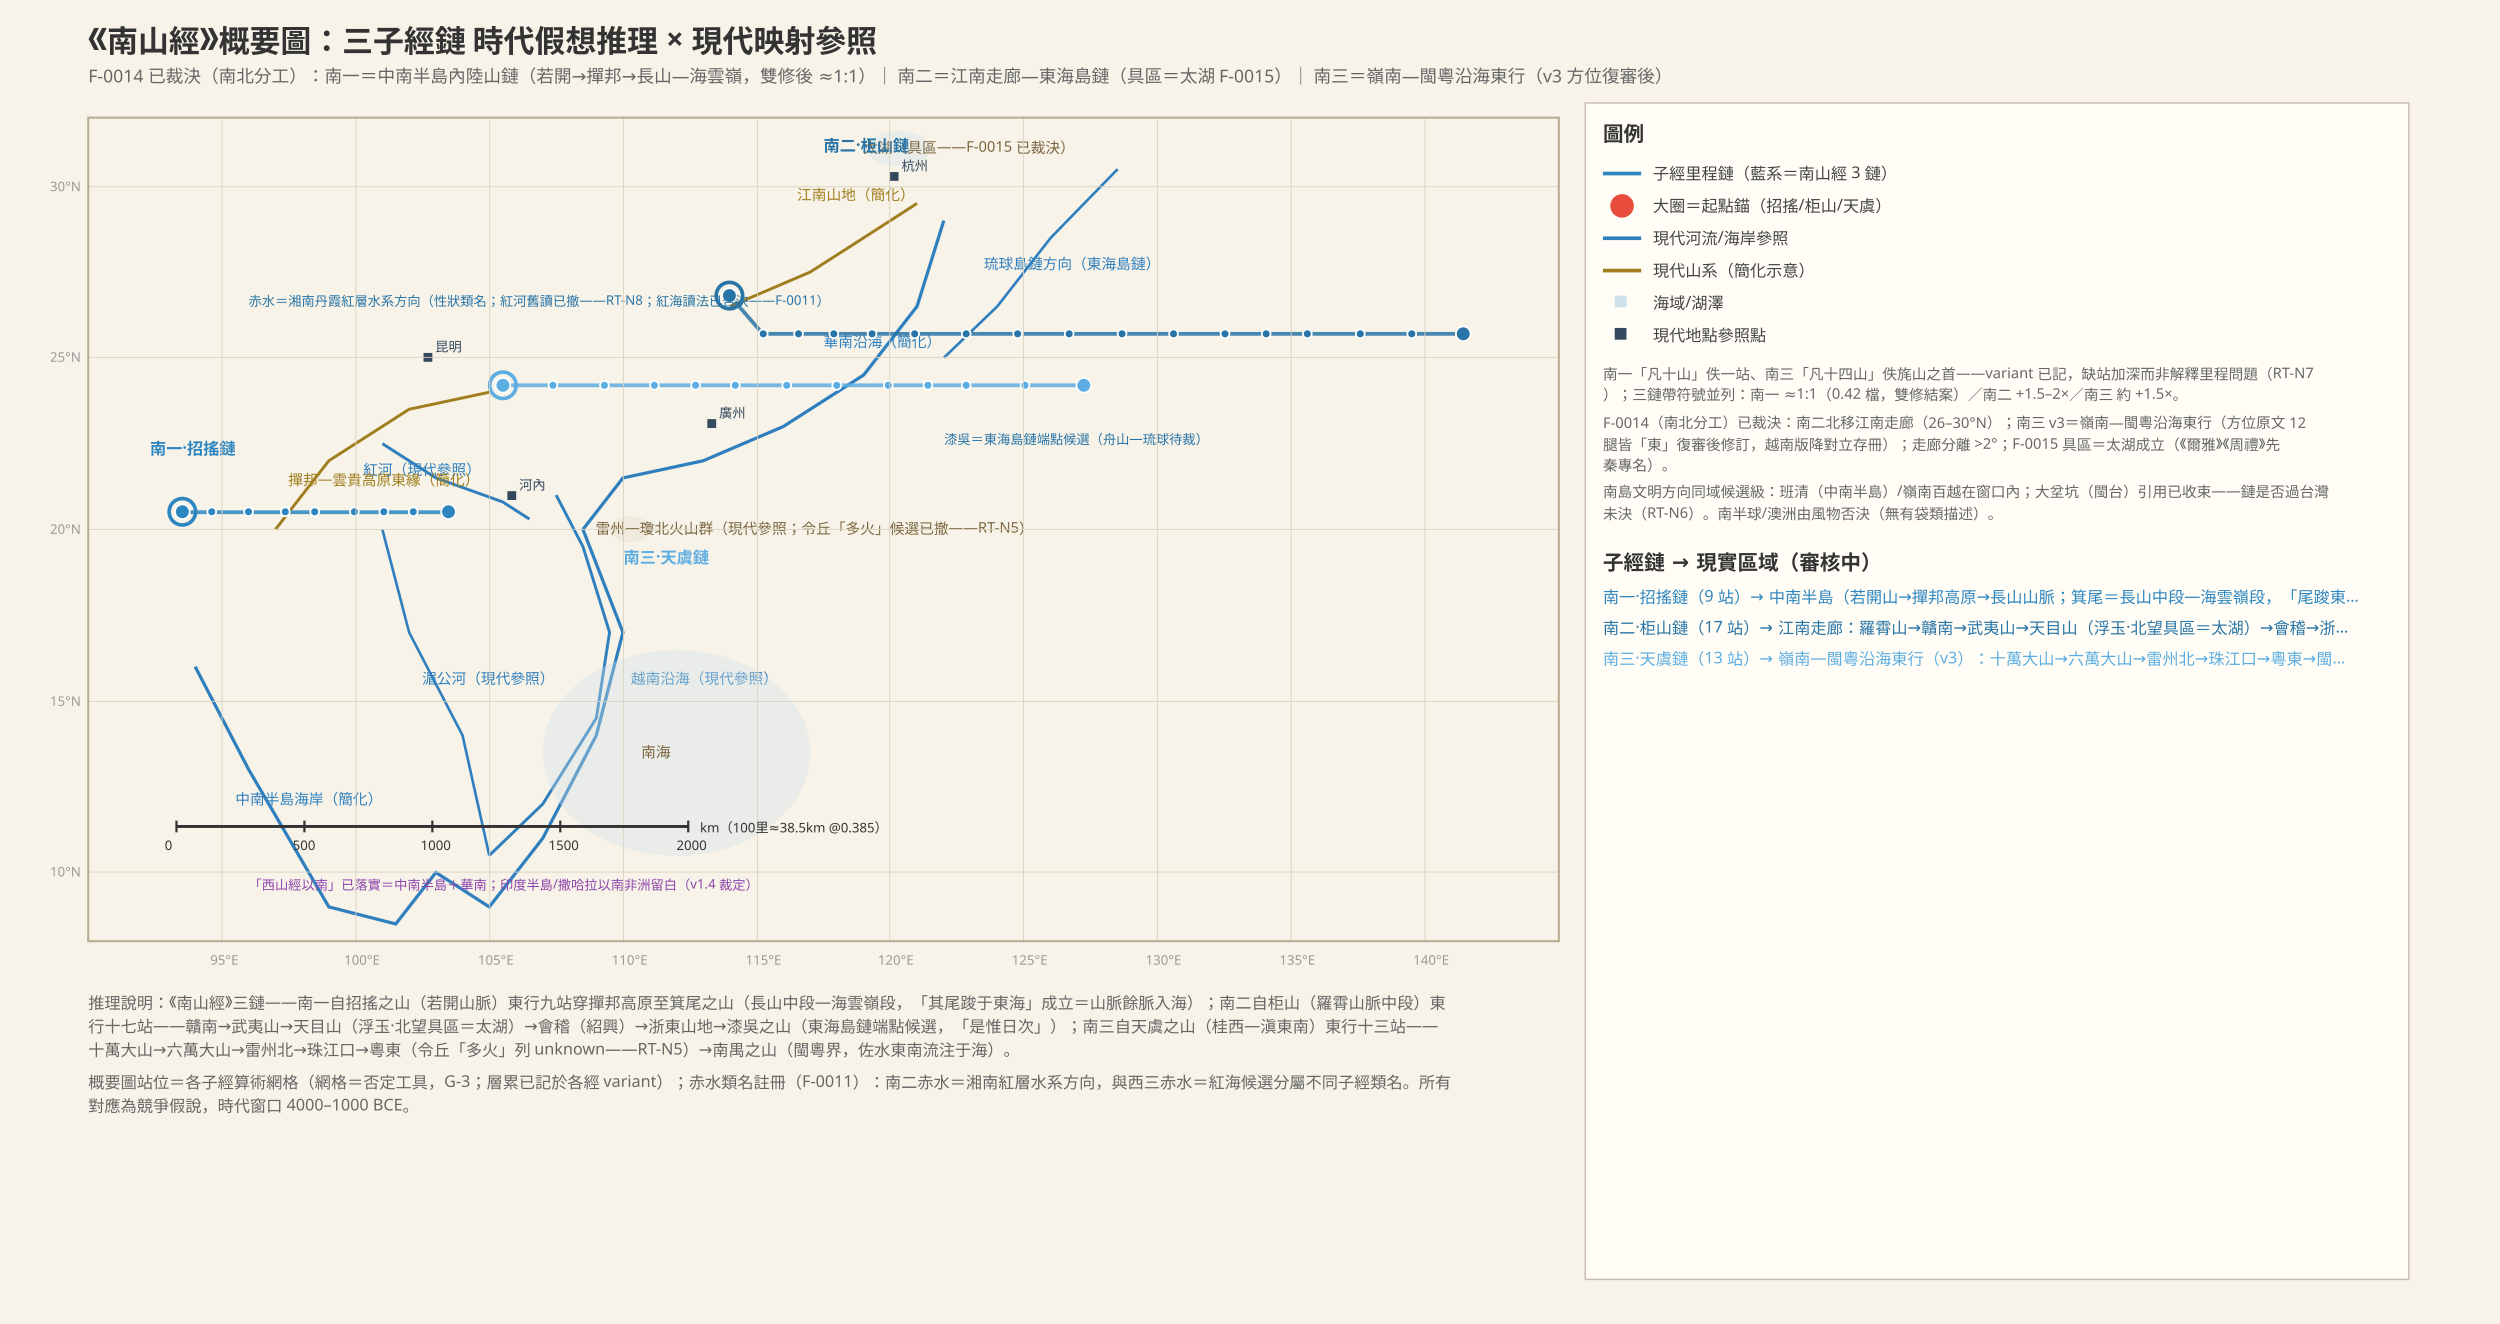
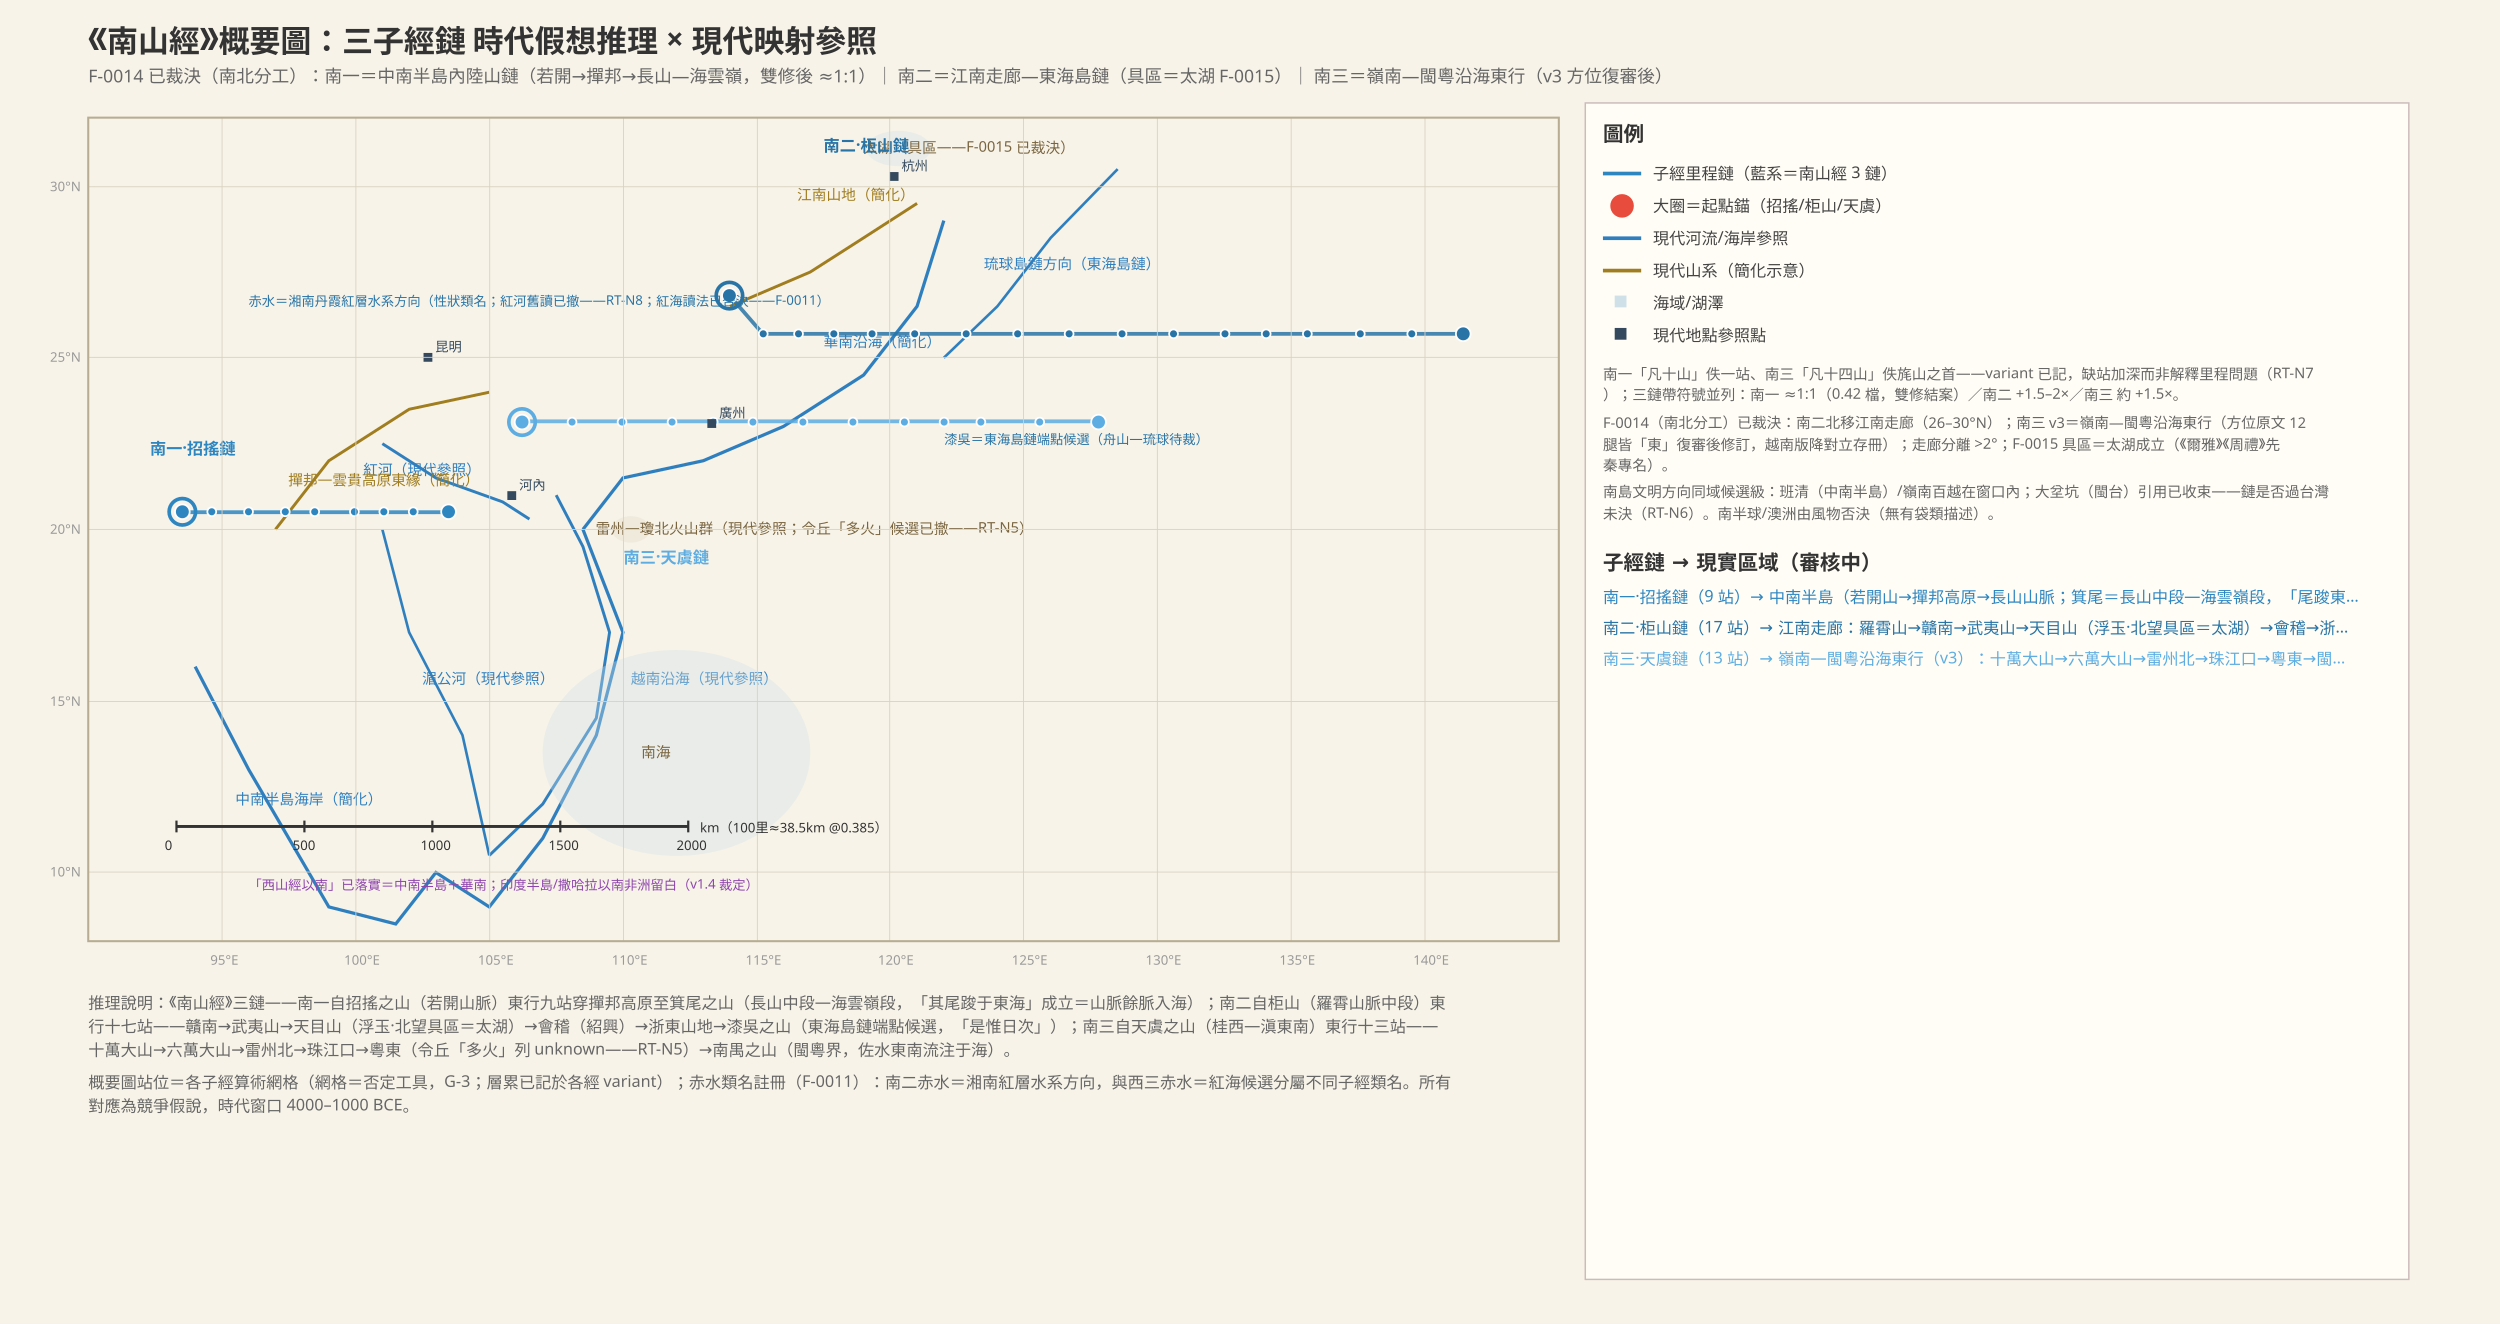
<svg xmlns="http://www.w3.org/2000/svg" width="1700" height="900" font-family="PingFang SC, Hiragino Sans GB, Microsoft YaHei, sans-serif">
  <rect width="1700" height="900" fill="#f7f3e8" />
  <clipPath id="mapclip">
    <rect x="60" y="80" width="1000" height="560" />
  </clipPath>
  <defs>
    <clipPath id="mapclip">
      <rect x="60" y="80" width="1000" height="560" />
    </clipPath>
    <pattern id="sand" width="8" height="8" patternUnits="userSpaceOnUse">
      <rect width="8" height="8" fill="#efe3c0" />
      <circle cx="2" cy="2" r="0.8" fill="#d6b96a" />
      <circle cx="6" cy="6" r="0.8" fill="#d6b96a" />
    </pattern>
  </defs>
  <text x="60" y="34" font-size="21" font-weight="bold" fill="#333">《南山經》概要圖：三子經鏈 時代假想推理 × 現代映射參照</text>
  <text x="60" y="56" font-size="12" fill="#666">F-0014 已裁決（南北分工）：南一＝中南半島內陸山鏈（若開→撣邦→長山—海雲嶺，雙修後 ≈1:1）｜ 南二＝江南走廊—東海島鏈（具區＝太湖 F-0015）｜ 南三＝嶺南—閩粵沿海東行（v3 方位復審後）</text>
  <g clip-path="url(#mapclip)">
    <polyline points="132.7,453.3 169.1,523.3 223.6,616.7 269.1,628.3 296.4,593.3 332.7,616.7 369.1,570.0 405.5,500.0 423.6,430.0 396.4,360.0" fill="none" stroke="#2f7fbf" stroke-width="2.2" />
    <text x="160" y="547" font-size="10" fill="#2f7fbf">中南半島海岸（簡化）</text>
    <polyline points="396.4,360.0 423.6,325.0 478.2,313.3 532.7,290.0 587.3,255.0 623.6,208.3 641.8,150.0" fill="none" stroke="#2f7fbf" stroke-width="2.2" />
    <text x="560" y="236" font-size="10" fill="#2f7fbf">華南沿海（簡化）</text>
    <polyline points="332.7,581.7 369.1,546.7 405.5,488.3 414.5,430.0 396.4,371.7 378.2,336.7" fill="none" stroke="#2f7fbf" stroke-width="2.0" />
    <text x="429" y="465" font-size="10" fill="#2f7fbf">越南沿海（現代參照）</text>
    <polyline points="641.8,243.3 678.2,208.3 714.5,161.7 760.0,115.0" fill="none" stroke="#2f7fbf" stroke-width="1.8" />
    <text x="669" y="183" font-size="10" fill="#2f7fbf">琉球島鏈方向（東海島鏈）</text>
    <polyline points="260.0,301.7 296.4,325.0 341.8,341.3 360.0,353.0" fill="none" stroke="#2f7fbf" stroke-width="2" />
    <text x="247" y="323" font-size="10" fill="#2f7fbf">紅河（現代參照）</text>
    <polyline points="260.0,360.0 278.2,430.0 314.5,500.0 332.7,581.7" fill="none" stroke="#2f7fbf" stroke-width="1.8" />
    <text x="287" y="465" font-size="10" fill="#2f7fbf">湄公河（現代參照）</text>
    <polyline points="187.3,360.0 223.6,313.3 278.2,278.3 332.7,266.7" fill="none" stroke="#a07d1e" stroke-width="2" />
    <text x="196" y="330" font-size="10" fill="#a07d1e">撣邦—雲貴高原東緣（簡化）</text>
    <polyline points="496.4,208.3 550.9,185.0 587.3,161.7 623.6,138.3" fill="none" stroke="#a07d1e" stroke-width="2" />
    <text x="542" y="136" font-size="10" fill="#a07d1e">江南山地（簡化）</text>
    <ellipse cx="460" cy="512" rx="91" ry="70" fill="#cfe0e8" opacity="0.35" />
    <text x="436" y="515" font-size="10" fill="#7a6540">南海</text>
    <ellipse cx="611" cy="101" rx="22" ry="12" fill="#cfe0e8" opacity="0.35" />
    <text x="587" y="104" font-size="10" fill="#7a6540">太湖（具區——F-0015 已裁決）</text>
    <ellipse cx="429" cy="360" rx="13" ry="9" fill="#e2d9c8" opacity="0.35" />
    <text x="405" y="363" font-size="10" fill="#7a6540">雷州—瓊北火山群（現代參照；令丘「多火」候選已撤——RT-N5）</text>
    <polyline points="123.6,348.3 143.8,348.3 169.3,348.3 194.2,348.3 214.4,348.3 241.1,348.3 261.3,348.3 281.5,348.3 304.9,348.3" fill="none" stroke="#2e86c1" stroke-width="2.6" opacity="0.85" />
    <circle cx="124" cy="348" r="5" fill="#2e86c1" stroke="#fff" stroke-width="1.2" />
    <circle cx="144" cy="348" r="3" fill="#2e86c1" stroke="#fff" stroke-width="1.2" />
    <circle cx="169" cy="348" r="3" fill="#2e86c1" stroke="#fff" stroke-width="1.2" />
    <circle cx="194" cy="348" r="3" fill="#2e86c1" stroke="#fff" stroke-width="1.2" />
    <circle cx="214" cy="348" r="3" fill="#2e86c1" stroke="#fff" stroke-width="1.2" />
    <circle cx="241" cy="348" r="3" fill="#2e86c1" stroke="#fff" stroke-width="1.2" />
    <circle cx="261" cy="348" r="3" fill="#2e86c1" stroke="#fff" stroke-width="1.2" />
    <circle cx="281" cy="348" r="3" fill="#2e86c1" stroke="#fff" stroke-width="1.2" />
    <circle cx="305" cy="348" r="5" fill="#2e86c1" stroke="#fff" stroke-width="1.2" />
    <circle cx="124" cy="348" r="9" fill="none" stroke="#2e86c1" stroke-width="2.5" />
    <text x="102" y="309" font-size="11" font-weight="bold" fill="#2e86c1">南一·招搖鏈</text>
    <polyline points="496.4,201.3 518.7,227.0 542.7,227.0 567.5,227.0 593.5,227.0 621.6,227.0 656.9,227.0 692.2,227.0 727.3,227.0 762.5,227.0 797.8,227.0 833.1,227.0 861.3,227.0 889.5,227.0 924.7,227.0 959.8,227.0 995.1,227.0" fill="none" stroke="#2874a6" stroke-width="2.6" opacity="0.85" />
    <circle cx="496" cy="201" r="5" fill="#2874a6" stroke="#fff" stroke-width="1.2" />
    <circle cx="519" cy="227" r="3" fill="#2874a6" stroke="#fff" stroke-width="1.2" />
    <circle cx="543" cy="227" r="3" fill="#2874a6" stroke="#fff" stroke-width="1.2" />
    <circle cx="567" cy="227" r="3" fill="#2874a6" stroke="#fff" stroke-width="1.2" />
    <circle cx="593" cy="227" r="3" fill="#2874a6" stroke="#fff" stroke-width="1.2" />
    <circle cx="622" cy="227" r="3" fill="#2874a6" stroke="#fff" stroke-width="1.2" />
    <circle cx="657" cy="227" r="3" fill="#2874a6" stroke="#fff" stroke-width="1.2" />
    <circle cx="692" cy="227" r="3" fill="#2874a6" stroke="#fff" stroke-width="1.2" />
    <circle cx="727" cy="227" r="3" fill="#2874a6" stroke="#fff" stroke-width="1.2" />
    <circle cx="763" cy="227" r="3" fill="#2874a6" stroke="#fff" stroke-width="1.2" />
    <circle cx="798" cy="227" r="3" fill="#2874a6" stroke="#fff" stroke-width="1.2" />
    <circle cx="833" cy="227" r="3" fill="#2874a6" stroke="#fff" stroke-width="1.2" />
    <circle cx="861" cy="227" r="3" fill="#2874a6" stroke="#fff" stroke-width="1.2" />
    <circle cx="889" cy="227" r="3" fill="#2874a6" stroke="#fff" stroke-width="1.2" />
    <circle cx="925" cy="227" r="3" fill="#2874a6" stroke="#fff" stroke-width="1.2" />
    <circle cx="960" cy="227" r="3" fill="#2874a6" stroke="#fff" stroke-width="1.2" />
    <circle cx="995" cy="227" r="5" fill="#2874a6" stroke="#fff" stroke-width="1.2" />
    <circle cx="496" cy="201" r="9" fill="none" stroke="#2874a6" stroke-width="2.5" />
    <text x="560" y="103" font-size="11" font-weight="bold" fill="#2874a6">南二·柜山鏈</text>
-     <polyline points="341.8,262.0 376.4,262.0 410.7,262.0 445.3,262.0 472.9,262.0 500.4,262.0 534.9,262.0 569.3,262.0 603.8,262.0 631.5,262.0 656.9,262.0 696.9,262.0 736.9,262.0" fill="none" stroke="#5dade2" stroke-width="2.6" opacity="0.85" />
-     <circle cx="342" cy="262" r="5" fill="#5dade2" stroke="#fff" stroke-width="1.2" />
-     <circle cx="376" cy="262" r="3" fill="#5dade2" stroke="#fff" stroke-width="1.2" />
-     <circle cx="411" cy="262" r="3" fill="#5dade2" stroke="#fff" stroke-width="1.2" />
-     <circle cx="445" cy="262" r="3" fill="#5dade2" stroke="#fff" stroke-width="1.2" />
-     <circle cx="473" cy="262" r="3" fill="#5dade2" stroke="#fff" stroke-width="1.2" />
-     <circle cx="500" cy="262" r="3" fill="#5dade2" stroke="#fff" stroke-width="1.2" />
-     <circle cx="535" cy="262" r="3" fill="#5dade2" stroke="#fff" stroke-width="1.2" />
-     <circle cx="569" cy="262" r="3" fill="#5dade2" stroke="#fff" stroke-width="1.2" />
-     <circle cx="604" cy="262" r="3" fill="#5dade2" stroke="#fff" stroke-width="1.2" />
-     <circle cx="631" cy="262" r="3" fill="#5dade2" stroke="#fff" stroke-width="1.2" />
-     <circle cx="657" cy="262" r="3" fill="#5dade2" stroke="#fff" stroke-width="1.2" />
-     <circle cx="697" cy="262" r="3" fill="#5dade2" stroke="#fff" stroke-width="1.2" />
-     <circle cx="737" cy="262" r="5" fill="#5dade2" stroke="#fff" stroke-width="1.2" />
-     <circle cx="342" cy="262" r="9" fill="none" stroke="#5dade2" stroke-width="2.5" />
+     <polyline points="354.5,286.5 388.7,286.5 422.9,286.5 457.1,286.5 484.5,286.5 511.8,286.5 546.0,286.5 580.2,286.5 614.5,286.5 641.8,286.5 667.1,286.5 706.7,286.5 746.5,286.5" fill="none" stroke="#5dade2" stroke-width="2.6" opacity="0.85" />
+     <circle cx="355" cy="287" r="5" fill="#5dade2" stroke="#fff" stroke-width="1.2" />
+     <circle cx="389" cy="287" r="3" fill="#5dade2" stroke="#fff" stroke-width="1.2" />
+     <circle cx="423" cy="287" r="3" fill="#5dade2" stroke="#fff" stroke-width="1.2" />
+     <circle cx="457" cy="287" r="3" fill="#5dade2" stroke="#fff" stroke-width="1.2" />
+     <circle cx="485" cy="287" r="3" fill="#5dade2" stroke="#fff" stroke-width="1.2" />
+     <circle cx="512" cy="287" r="3" fill="#5dade2" stroke="#fff" stroke-width="1.2" />
+     <circle cx="546" cy="287" r="3" fill="#5dade2" stroke="#fff" stroke-width="1.2" />
+     <circle cx="580" cy="287" r="3" fill="#5dade2" stroke="#fff" stroke-width="1.2" />
+     <circle cx="615" cy="287" r="3" fill="#5dade2" stroke="#fff" stroke-width="1.2" />
+     <circle cx="642" cy="287" r="3" fill="#5dade2" stroke="#fff" stroke-width="1.2" />
+     <circle cx="667" cy="287" r="3" fill="#5dade2" stroke="#fff" stroke-width="1.2" />
+     <circle cx="707" cy="287" r="3" fill="#5dade2" stroke="#fff" stroke-width="1.2" />
+     <circle cx="747" cy="287" r="5" fill="#5dade2" stroke="#fff" stroke-width="1.2" />
+     <circle cx="355" cy="287" r="9" fill="none" stroke="#5dade2" stroke-width="2.5" />
    <text x="424" y="383" font-size="11" font-weight="bold" fill="#5dade2">南三·天虞鏈</text>
    <text x="169" y="208" font-size="9" fill="#2874a6">赤水＝湘南丹霞紅層水系方向（性狀類名；紅河舊讀已撤——RT-N8；紅海讀法已否決——F-0011）</text>
    <text x="169" y="605" font-size="9" fill="#8e44ad">「西山經以南」已落實＝中南半島＋華南；印度半島/撒哈拉以南非洲留白（v1.4 裁定）</text>
    <text x="642" y="302" font-size="9" fill="#2874a6">漆吳＝東海島鏈端點候選（舟山—琉球待裁）</text>
    <rect x="345" y="334" width="6" height="6" fill="#34495e" />
    <text x="353" y="333" font-size="9" fill="#34495e">河內</text>
    <rect x="288" y="240" width="6" height="6" fill="#34495e" />
    <text x="296" y="239" font-size="9" fill="#34495e">昆明</text>
    <rect x="481" y="285" width="6" height="6" fill="#34495e" />
    <text x="489" y="284" font-size="9" fill="#34495e">廣州</text>
    <rect x="605" y="117" width="6" height="6" fill="#34495e" />
    <text x="613" y="116" font-size="9" fill="#34495e">杭州</text>
  </g>
  <line x1="151" y1="640" x2="151" y2="80" stroke="#d9d2c0" stroke-width="0.6" />
  <text x="143" y="656" font-size="9" fill="#999">95°E</text>
  <line x1="242" y1="640" x2="242" y2="80" stroke="#d9d2c0" stroke-width="0.6" />
  <text x="234" y="656" font-size="9" fill="#999">100°E</text>
  <line x1="333" y1="640" x2="333" y2="80" stroke="#d9d2c0" stroke-width="0.6" />
  <text x="325" y="656" font-size="9" fill="#999">105°E</text>
  <line x1="424" y1="640" x2="424" y2="80" stroke="#d9d2c0" stroke-width="0.6" />
  <text x="416" y="656" font-size="9" fill="#999">110°E</text>
  <line x1="515" y1="640" x2="515" y2="80" stroke="#d9d2c0" stroke-width="0.6" />
  <text x="507" y="656" font-size="9" fill="#999">115°E</text>
  <line x1="605" y1="640" x2="605" y2="80" stroke="#d9d2c0" stroke-width="0.6" />
  <text x="597" y="656" font-size="9" fill="#999">120°E</text>
  <line x1="696" y1="640" x2="696" y2="80" stroke="#d9d2c0" stroke-width="0.6" />
  <text x="688" y="656" font-size="9" fill="#999">125°E</text>
  <line x1="787" y1="640" x2="787" y2="80" stroke="#d9d2c0" stroke-width="0.6" />
  <text x="779" y="656" font-size="9" fill="#999">130°E</text>
  <line x1="878" y1="640" x2="878" y2="80" stroke="#d9d2c0" stroke-width="0.6" />
  <text x="870" y="656" font-size="9" fill="#999">135°E</text>
  <line x1="969" y1="640" x2="969" y2="80" stroke="#d9d2c0" stroke-width="0.6" />
  <text x="961" y="656" font-size="9" fill="#999">140°E</text>
  <line x1="60" y1="593" x2="1060" y2="593" stroke="#d9d2c0" stroke-width="0.6" />
  <text x="34" y="596" font-size="9" fill="#999">10°N</text>
  <line x1="60" y1="477" x2="1060" y2="477" stroke="#d9d2c0" stroke-width="0.6" />
  <text x="34" y="480" font-size="9" fill="#999">15°N</text>
  <line x1="60" y1="360" x2="1060" y2="360" stroke="#d9d2c0" stroke-width="0.6" />
  <text x="34" y="363" font-size="9" fill="#999">20°N</text>
  <line x1="60" y1="243" x2="1060" y2="243" stroke="#d9d2c0" stroke-width="0.6" />
  <text x="34" y="246" font-size="9" fill="#999">25°N</text>
  <line x1="60" y1="127" x2="1060" y2="127" stroke="#d9d2c0" stroke-width="0.6" />
  <text x="34" y="130" font-size="9" fill="#999">30°N</text>
  <rect x="60" y="80" width="1000" height="560" fill="none" stroke="#b8ad92" stroke-width="1.4" />
  <line x1="120" y1="562" x2="468" y2="562" stroke="#333" stroke-width="2" />
  <line x1="120" y1="558" x2="120" y2="566" stroke="#333" stroke-width="1.5" />
  <text x="112" y="578" font-size="9" fill="#333">0</text>
  <line x1="207" y1="558" x2="207" y2="566" stroke="#333" stroke-width="1.5" />
  <text x="199" y="578" font-size="9" fill="#333">500</text>
  <line x1="294" y1="558" x2="294" y2="566" stroke="#333" stroke-width="1.5" />
  <text x="286" y="578" font-size="9" fill="#333">1000</text>
  <line x1="381" y1="558" x2="381" y2="566" stroke="#333" stroke-width="1.5" />
  <text x="373" y="578" font-size="9" fill="#333">1500</text>
  <line x1="468" y1="558" x2="468" y2="566" stroke="#333" stroke-width="1.5" />
  <text x="460" y="578" font-size="9" fill="#333">2000</text>
  <text x="476" y="566" font-size="9" fill="#333">km（100里≈38.5km @0.385）</text>
  <rect x="1078" y="70" width="560" height="800" fill="#fffdf5" stroke="#cbb" />
  <text x="1090" y="96" font-size="14" font-weight="bold" fill="#333">圖例</text>
  <line x1="1090" y1="118" x2="1116" y2="118" stroke="#2e86c1" stroke-width="2.5" />
  <text x="1124" y="122" font-size="11" fill="#444">子經里程鏈（藍系＝南山經 3 鏈）</text>
  <circle cx="1103" cy="140" r="8" fill="#e74c3c" />
  <text x="1124" y="144" font-size="11" fill="#444">大圈＝起點錨（招搖/柜山/天虞）</text>
  <line x1="1090" y1="162" x2="1116" y2="162" stroke="#2f7fbf" stroke-width="2.5" />
  <text x="1124" y="166" font-size="11" fill="#444">現代河流/海岸參照</text>
  <line x1="1090" y1="184" x2="1116" y2="184" stroke="#a07d1e" stroke-width="2.5" />
  <text x="1124" y="188" font-size="11" fill="#444">現代山系（簡化示意）</text>
  <rect x="1098" y="201" width="8" height="8" fill="#cfe0e8" />
  <text x="1124" y="210" font-size="11" fill="#444">海域/湖澤</text>
  <rect x="1098" y="223" width="8" height="8" fill="#34495e" />
  <text x="1124" y="232" font-size="11" fill="#444">現代地點參照點</text>
  <text x="1090" y="258" font-size="10" fill="#666">南一「凡十山」佚一站、南三「凡十四山」佚旄山之首——variant 已記，缺站加深而非解釋里程問題（RT-N7</text>
  <text x="1090" y="272" font-size="10" fill="#666">）；三鏈帶符號並列：南一 ≈1:1（0.42 檔，雙修結案）／南二 +1.5–2×／南三 約 +1.5×。</text>
  <text x="1090" y="291" font-size="10" fill="#666">F-0014（南北分工）已裁決：南二北移江南走廊（26–30°N）；南三 v3＝嶺南—閩粵沿海東行（方位原文 12 </text>
  <text x="1090" y="306" font-size="10" fill="#666">腿皆「東」復審後修訂，越南版降對立存冊）；走廊分離 &gt;2°；F-0015 具區＝太湖成立（《爾雅》《周禮》先</text>
  <text x="1090" y="320" font-size="10" fill="#666">秦專名）。</text>
  <text x="1090" y="338" font-size="10" fill="#666">南島文明方向同域候選級：班清（中南半島）/嶺南百越在窗口內；大坌坑（閩台）引用已收束——鏈是否過台灣</text>
  <text x="1090" y="353" font-size="10" fill="#666">未決（RT-N6）。南半球/澳洲由風物否決（無有袋類描述）。</text>
  <text x="1090" y="387.5" font-size="14" font-weight="bold" fill="#333">子經鏈 → 現實區域（審核中）</text>
  <text x="1090" y="410" font-size="11" fill="#2e86c1">南一·招搖鏈（9 站）→ 中南半島（若開山→撣邦高原→長山山脈；箕尾＝長山中段—海雲嶺段，「尾踆東…</text>
  <text x="1090" y="431" font-size="11" fill="#2874a6">南二·柜山鏈（17 站）→ 江南走廊：羅霄山→贛南→武夷山→天目山（浮玉·北望具區＝太湖）→會稽→浙…</text>
  <text x="1090" y="452" font-size="11" fill="#5dade2">南三·天虞鏈（13 站）→ 嶺南—閩粵沿海東行（v3）：十萬大山→六萬大山→雷州北→珠江口→粵東→閩…</text>
  <text x="60" y="686" font-size="11" fill="#666">推理說明：《南山經》三鏈——南一自招搖之山（若開山脈）東行九站穿撣邦高原至箕尾之山（長山中段—海雲嶺段，「其尾踆于東海」成立＝山脈餘脈入海）；南二自柜山（羅霄山脈中段）東</text>
  <text x="60" y="702" font-size="11" fill="#666">行十七站——贛南→武夷山→天目山（浮玉·北望具區＝太湖）→會稽（紹興）→浙東山地→漆吳之山（東海島鏈端點候選，「是惟日次」）；南三自天虞之山（桂西—滇東南）東行十三站——</text>
  <text x="60" y="718" font-size="11" fill="#666">十萬大山→六萬大山→雷州北→珠江口→粵東（令丘「多火」列 unknown——RT-N5）→南禺之山（閩粵界，佐水東南流注于海）。</text>
  <text x="60" y="740" font-size="11" fill="#666">概要圖站位＝各子經算術網格（網格＝否定工具，G-3；層累已記於各經 variant）；赤水類名註冊（F-0011）：南二赤水＝湘南紅層水系方向，與西三赤水＝紅海候選分屬不同子經類名。所有</text>
  <text x="60" y="756" font-size="11" fill="#666">對應為競爭假說，時代窗口 4000–1000 BCE。</text>
</svg>
